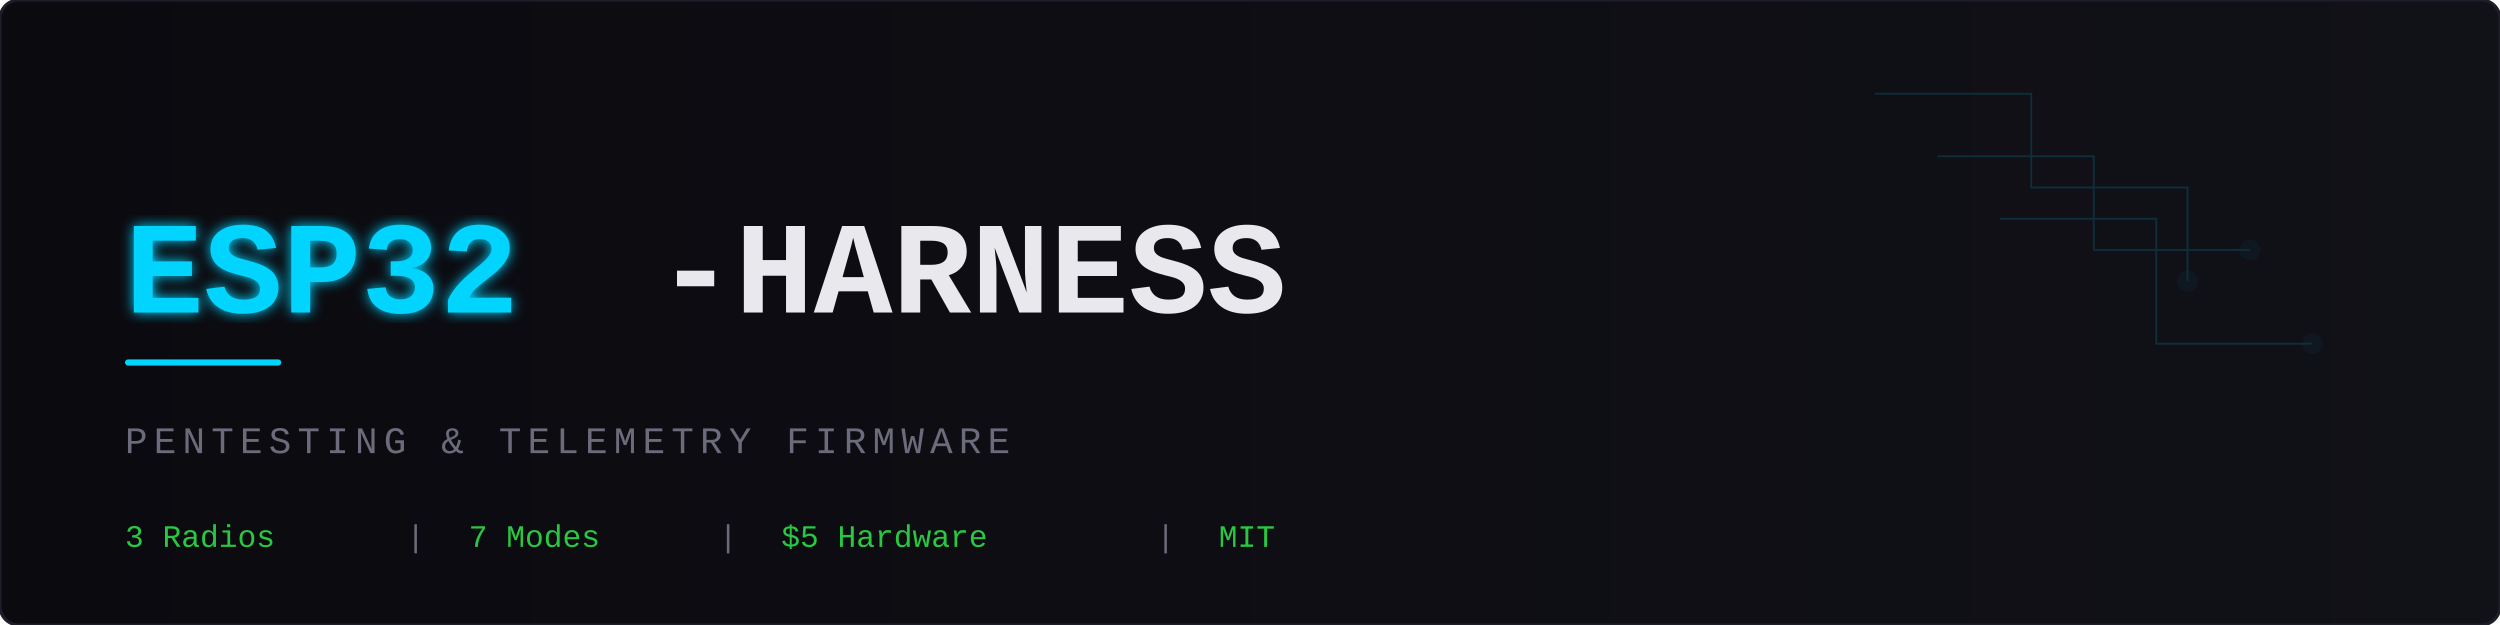
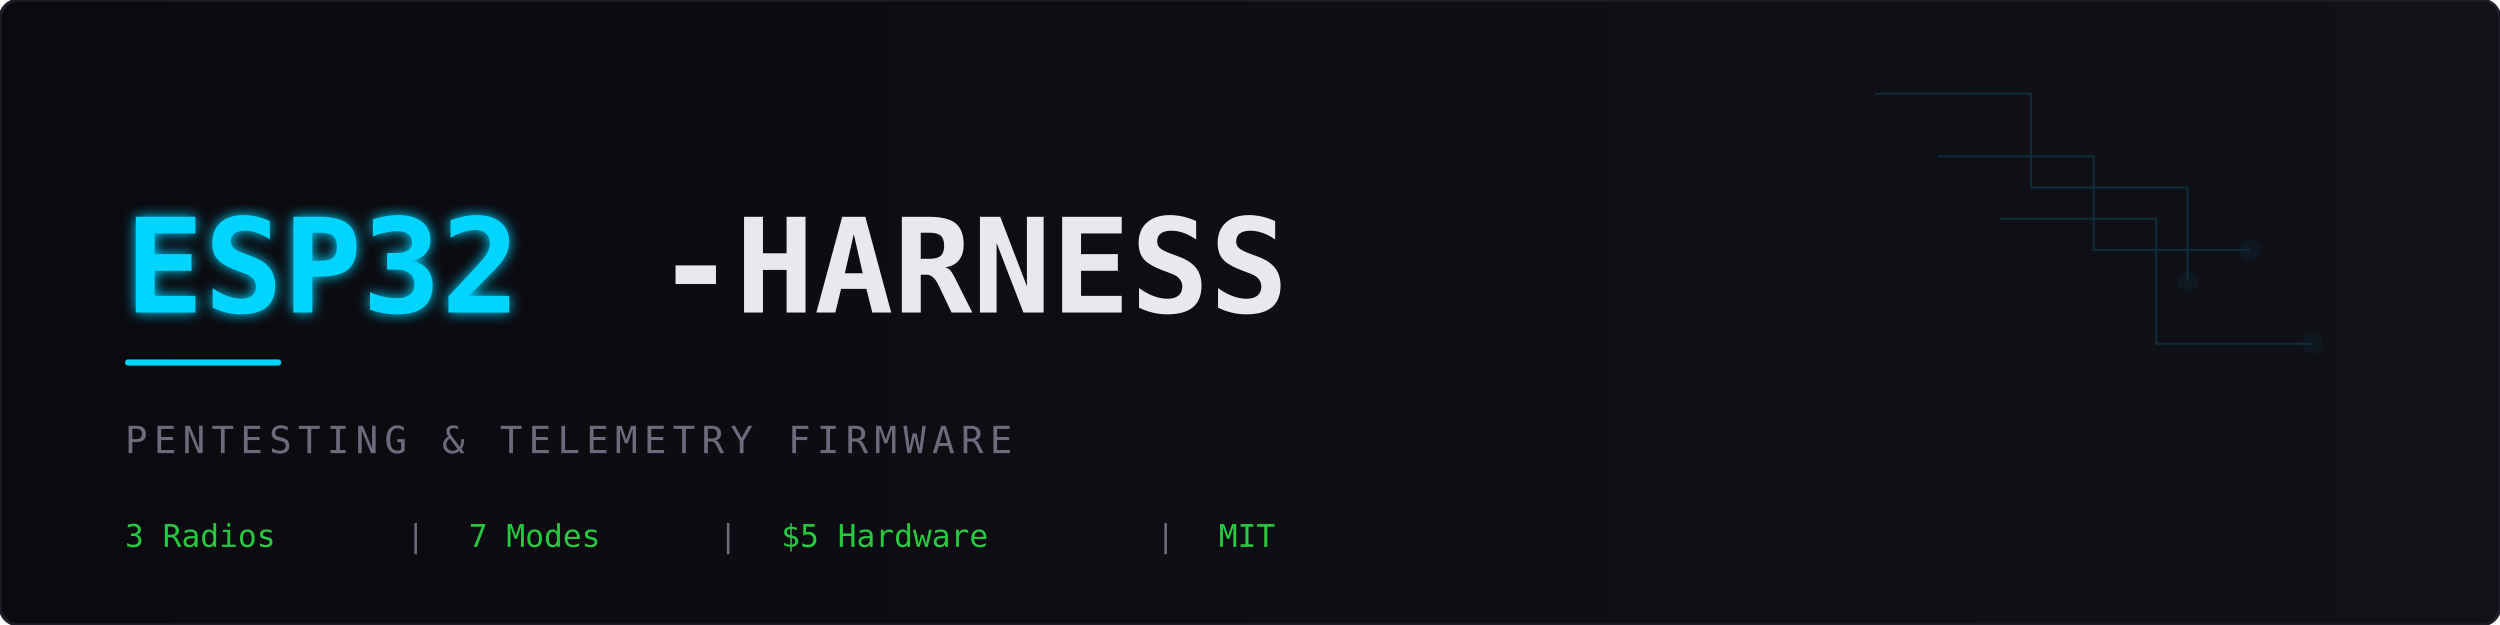
<svg xmlns="http://www.w3.org/2000/svg" viewBox="0 0 800 200">
  <defs>
    <linearGradient id="bg2" x1="0%" y1="0%" x2="100%" y2="0%">
      <stop offset="0%" style="stop-color:#0a0a0f" />
      <stop offset="100%" style="stop-color:#111118" />
    </linearGradient>
    <filter id="glow2">
      <feGaussianBlur stdDeviation="2" result="blur" />
      <feMerge>
        <feMergeNode in="blur" />
        <feMergeNode in="SourceGraphic" />
      </feMerge>
    </filter>
  </defs>
  <rect width="800" height="200" rx="6" fill="url(#bg2)" />
  <rect width="800" height="200" rx="6" stroke="#1e1e2a" stroke-width="1" fill="none" />
  <g stroke="#00d4ff" stroke-width="0.6" opacity="0.15" fill="none">
    <path d="M600,30 L650,30 L650,60 L700,60 L700,90" />
    <path d="M620,50 L670,50 L670,80 L720,80" />
    <path d="M640,70 L690,70 L690,110 L740,110" />
    <circle cx="700" cy="90" r="3" fill="#00d4ff" opacity="0.3" />
    <circle cx="720" cy="80" r="3" fill="#00d4ff" opacity="0.3" />
    <circle cx="740" cy="110" r="3" fill="#00d4ff" opacity="0.3" />
  </g>
-   <text x="40" y="100" font-family="'Courier New',monospace" font-size="42" font-weight="bold" fill="#00d4ff" filter="url(#glow2)">ESP32</text>
-   <text x="210" y="100" font-family="'Courier New',monospace" font-size="42" font-weight="bold" fill="#e8e8ed">-HARNESS</text>
+   <text x="40" y="100" font-family="'Share Tech Mono',monospace" font-size="42" font-weight="bold" fill="#00d4ff" filter="url(#glow2)">ESP32</text>
+   <text x="210" y="100" font-family="'Share Tech Mono',monospace" font-size="42" font-weight="bold" fill="#e8e8ed">-HARNESS</text>
  <rect x="40" y="115" width="50" height="2" rx="1" fill="#00d4ff" />
-   <text x="40" y="145" font-family="'Courier New',monospace" font-size="12" fill="#6b6b7b" letter-spacing="2">PENTESTING &amp; TELEMETRY FIRMWARE</text>
-   <text x="40" y="175" font-family="'Courier New',monospace" font-size="10" fill="#28c840">3 Radios</text>
-   <text x="130" y="175" font-family="'Courier New',monospace" font-size="10" fill="#6b6b7b">|</text>
-   <text x="150" y="175" font-family="'Courier New',monospace" font-size="10" fill="#28c840">7 Modes</text>
-   <text x="230" y="175" font-family="'Courier New',monospace" font-size="10" fill="#6b6b7b">|</text>
-   <text x="250" y="175" font-family="'Courier New',monospace" font-size="10" fill="#28c840">$5 Hardware</text>
-   <text x="370" y="175" font-family="'Courier New',monospace" font-size="10" fill="#6b6b7b">|</text>
-   <text x="390" y="175" font-family="'Courier New',monospace" font-size="10" fill="#28c840">MIT</text>
+   <text x="40" y="145" font-family="'Share Tech Mono',monospace" font-size="12" fill="#6b6b7b" letter-spacing="2">PENTESTING &amp; TELEMETRY FIRMWARE</text>
+   <text x="40" y="175" font-family="'Share Tech Mono',monospace" font-size="10" fill="#28c840">3 Radios</text>
+   <text x="130" y="175" font-family="'Share Tech Mono',monospace" font-size="10" fill="#6b6b7b">|</text>
+   <text x="150" y="175" font-family="'Share Tech Mono',monospace" font-size="10" fill="#28c840">7 Modes</text>
+   <text x="230" y="175" font-family="'Share Tech Mono',monospace" font-size="10" fill="#6b6b7b">|</text>
+   <text x="250" y="175" font-family="'Share Tech Mono',monospace" font-size="10" fill="#28c840">$5 Hardware</text>
+   <text x="370" y="175" font-family="'Share Tech Mono',monospace" font-size="10" fill="#6b6b7b">|</text>
+   <text x="390" y="175" font-family="'Share Tech Mono',monospace" font-size="10" fill="#28c840">MIT</text>
</svg>
